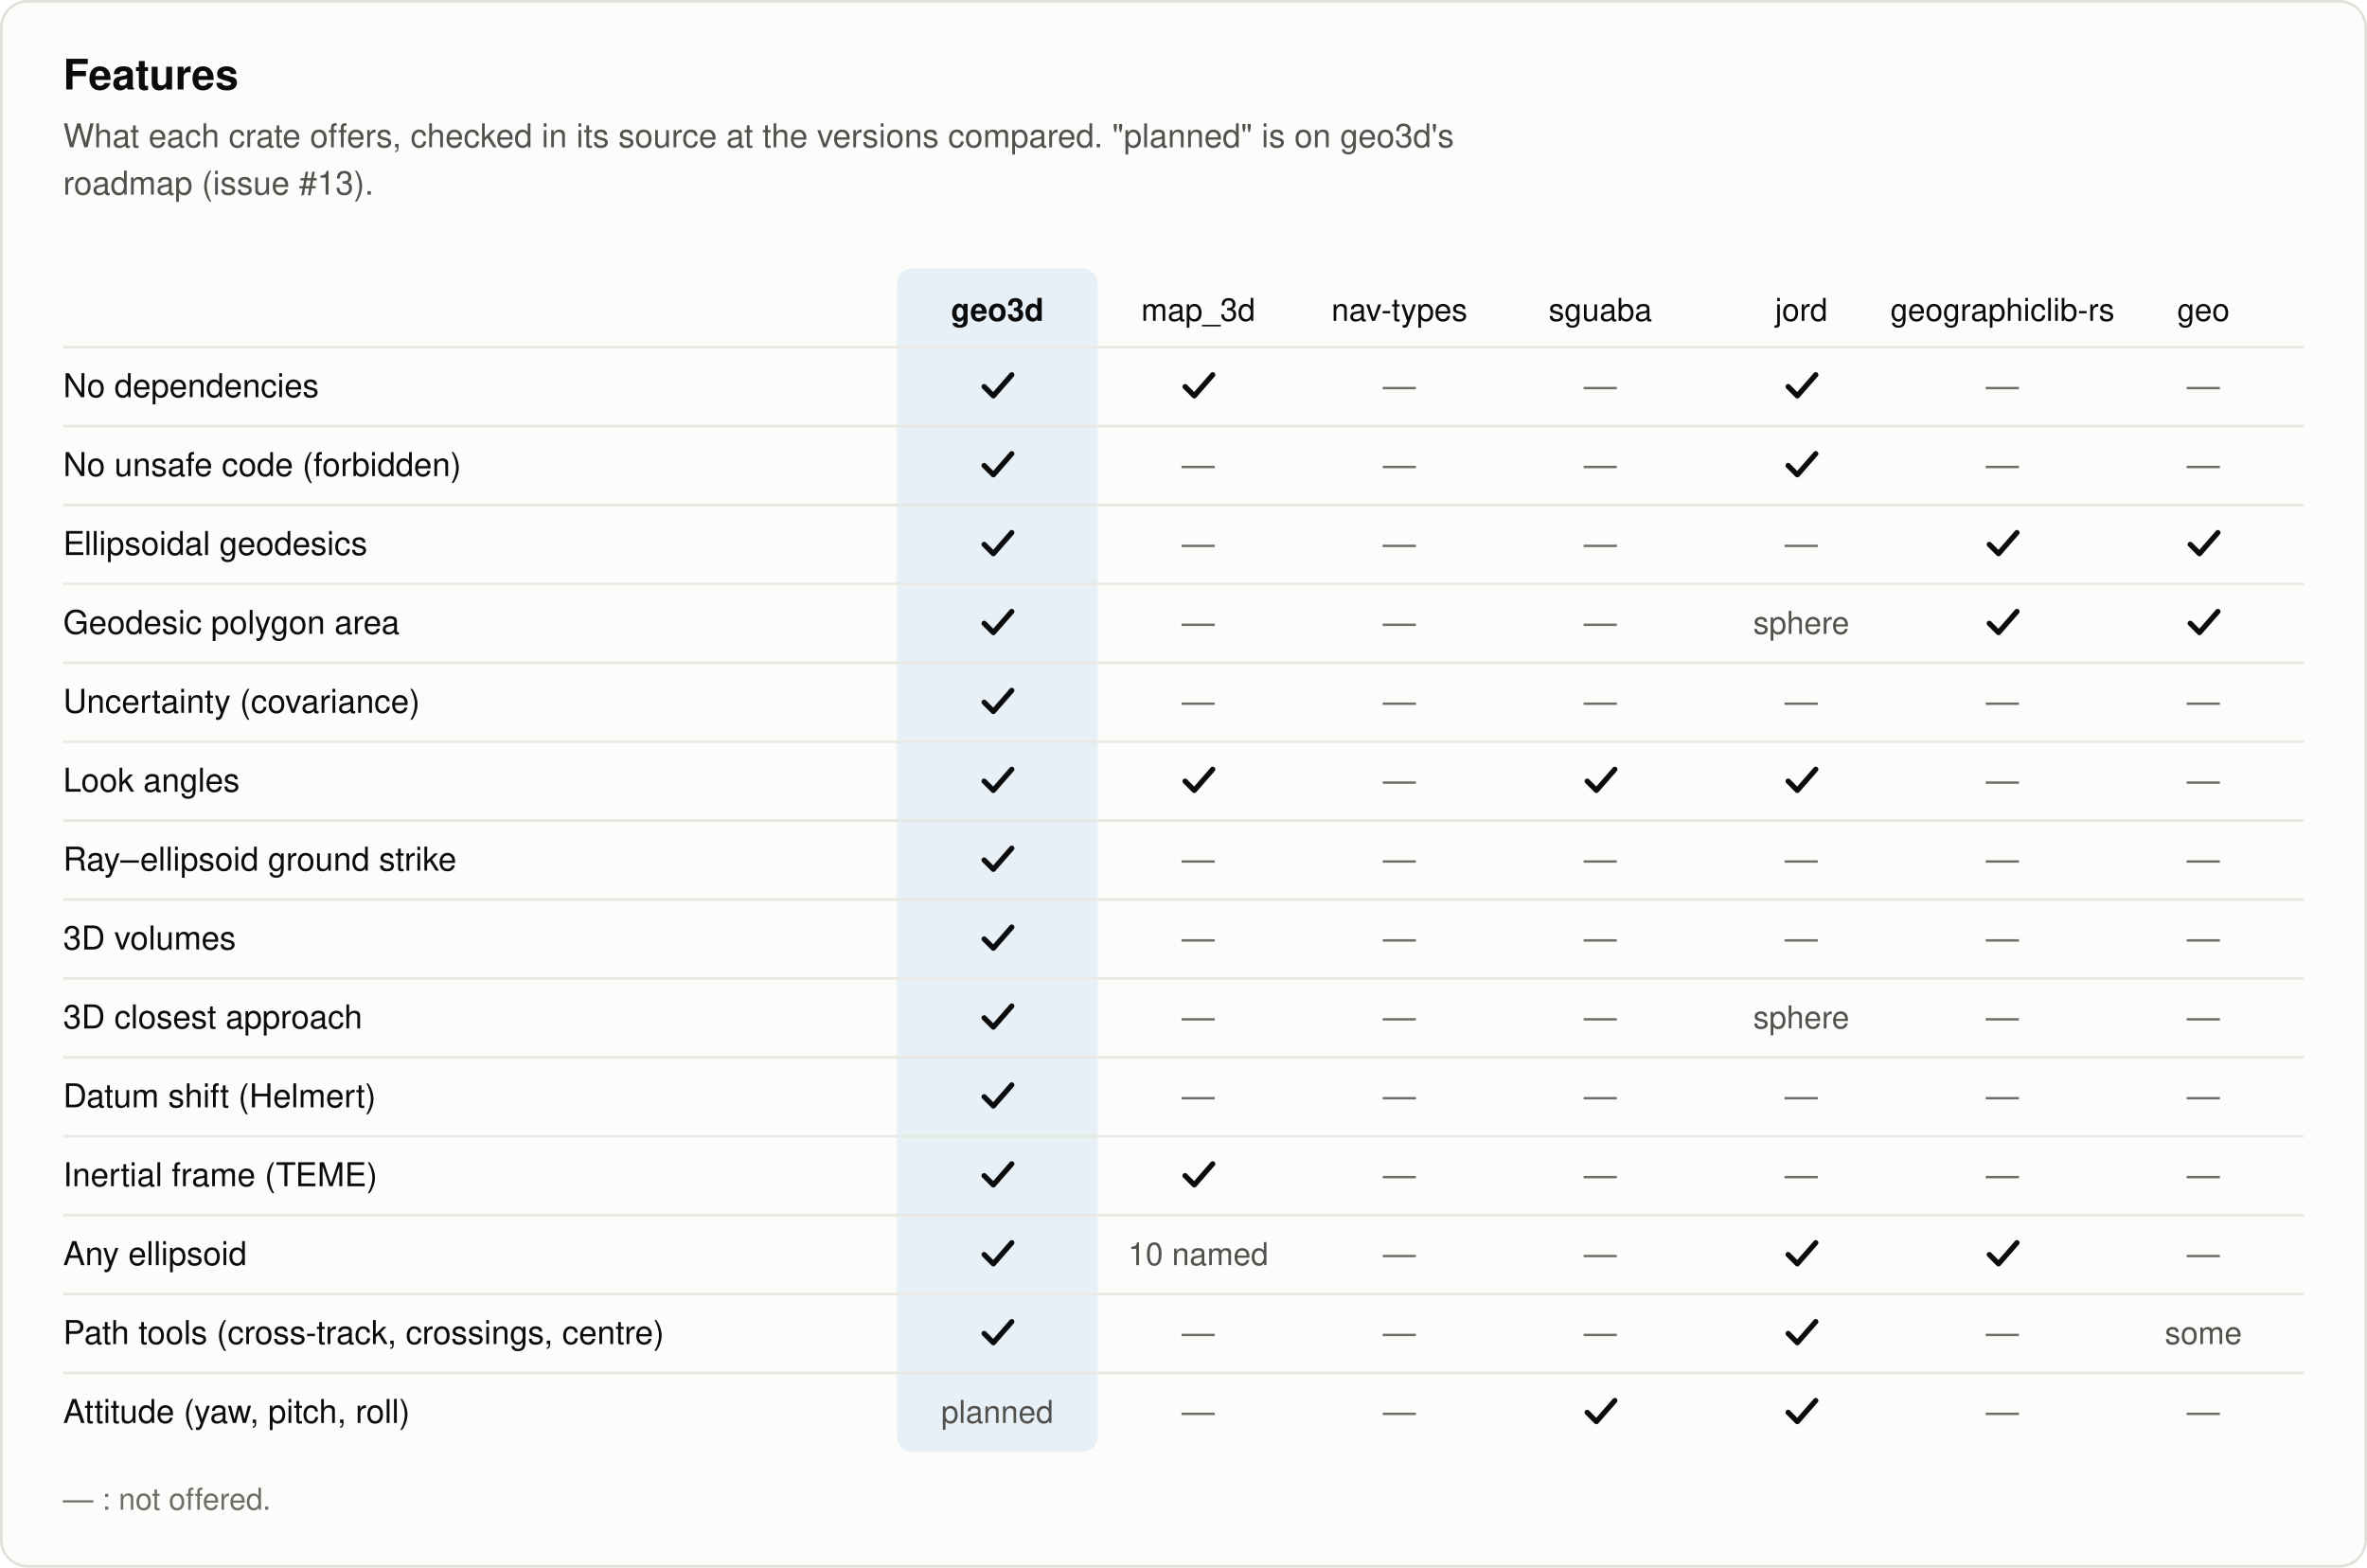
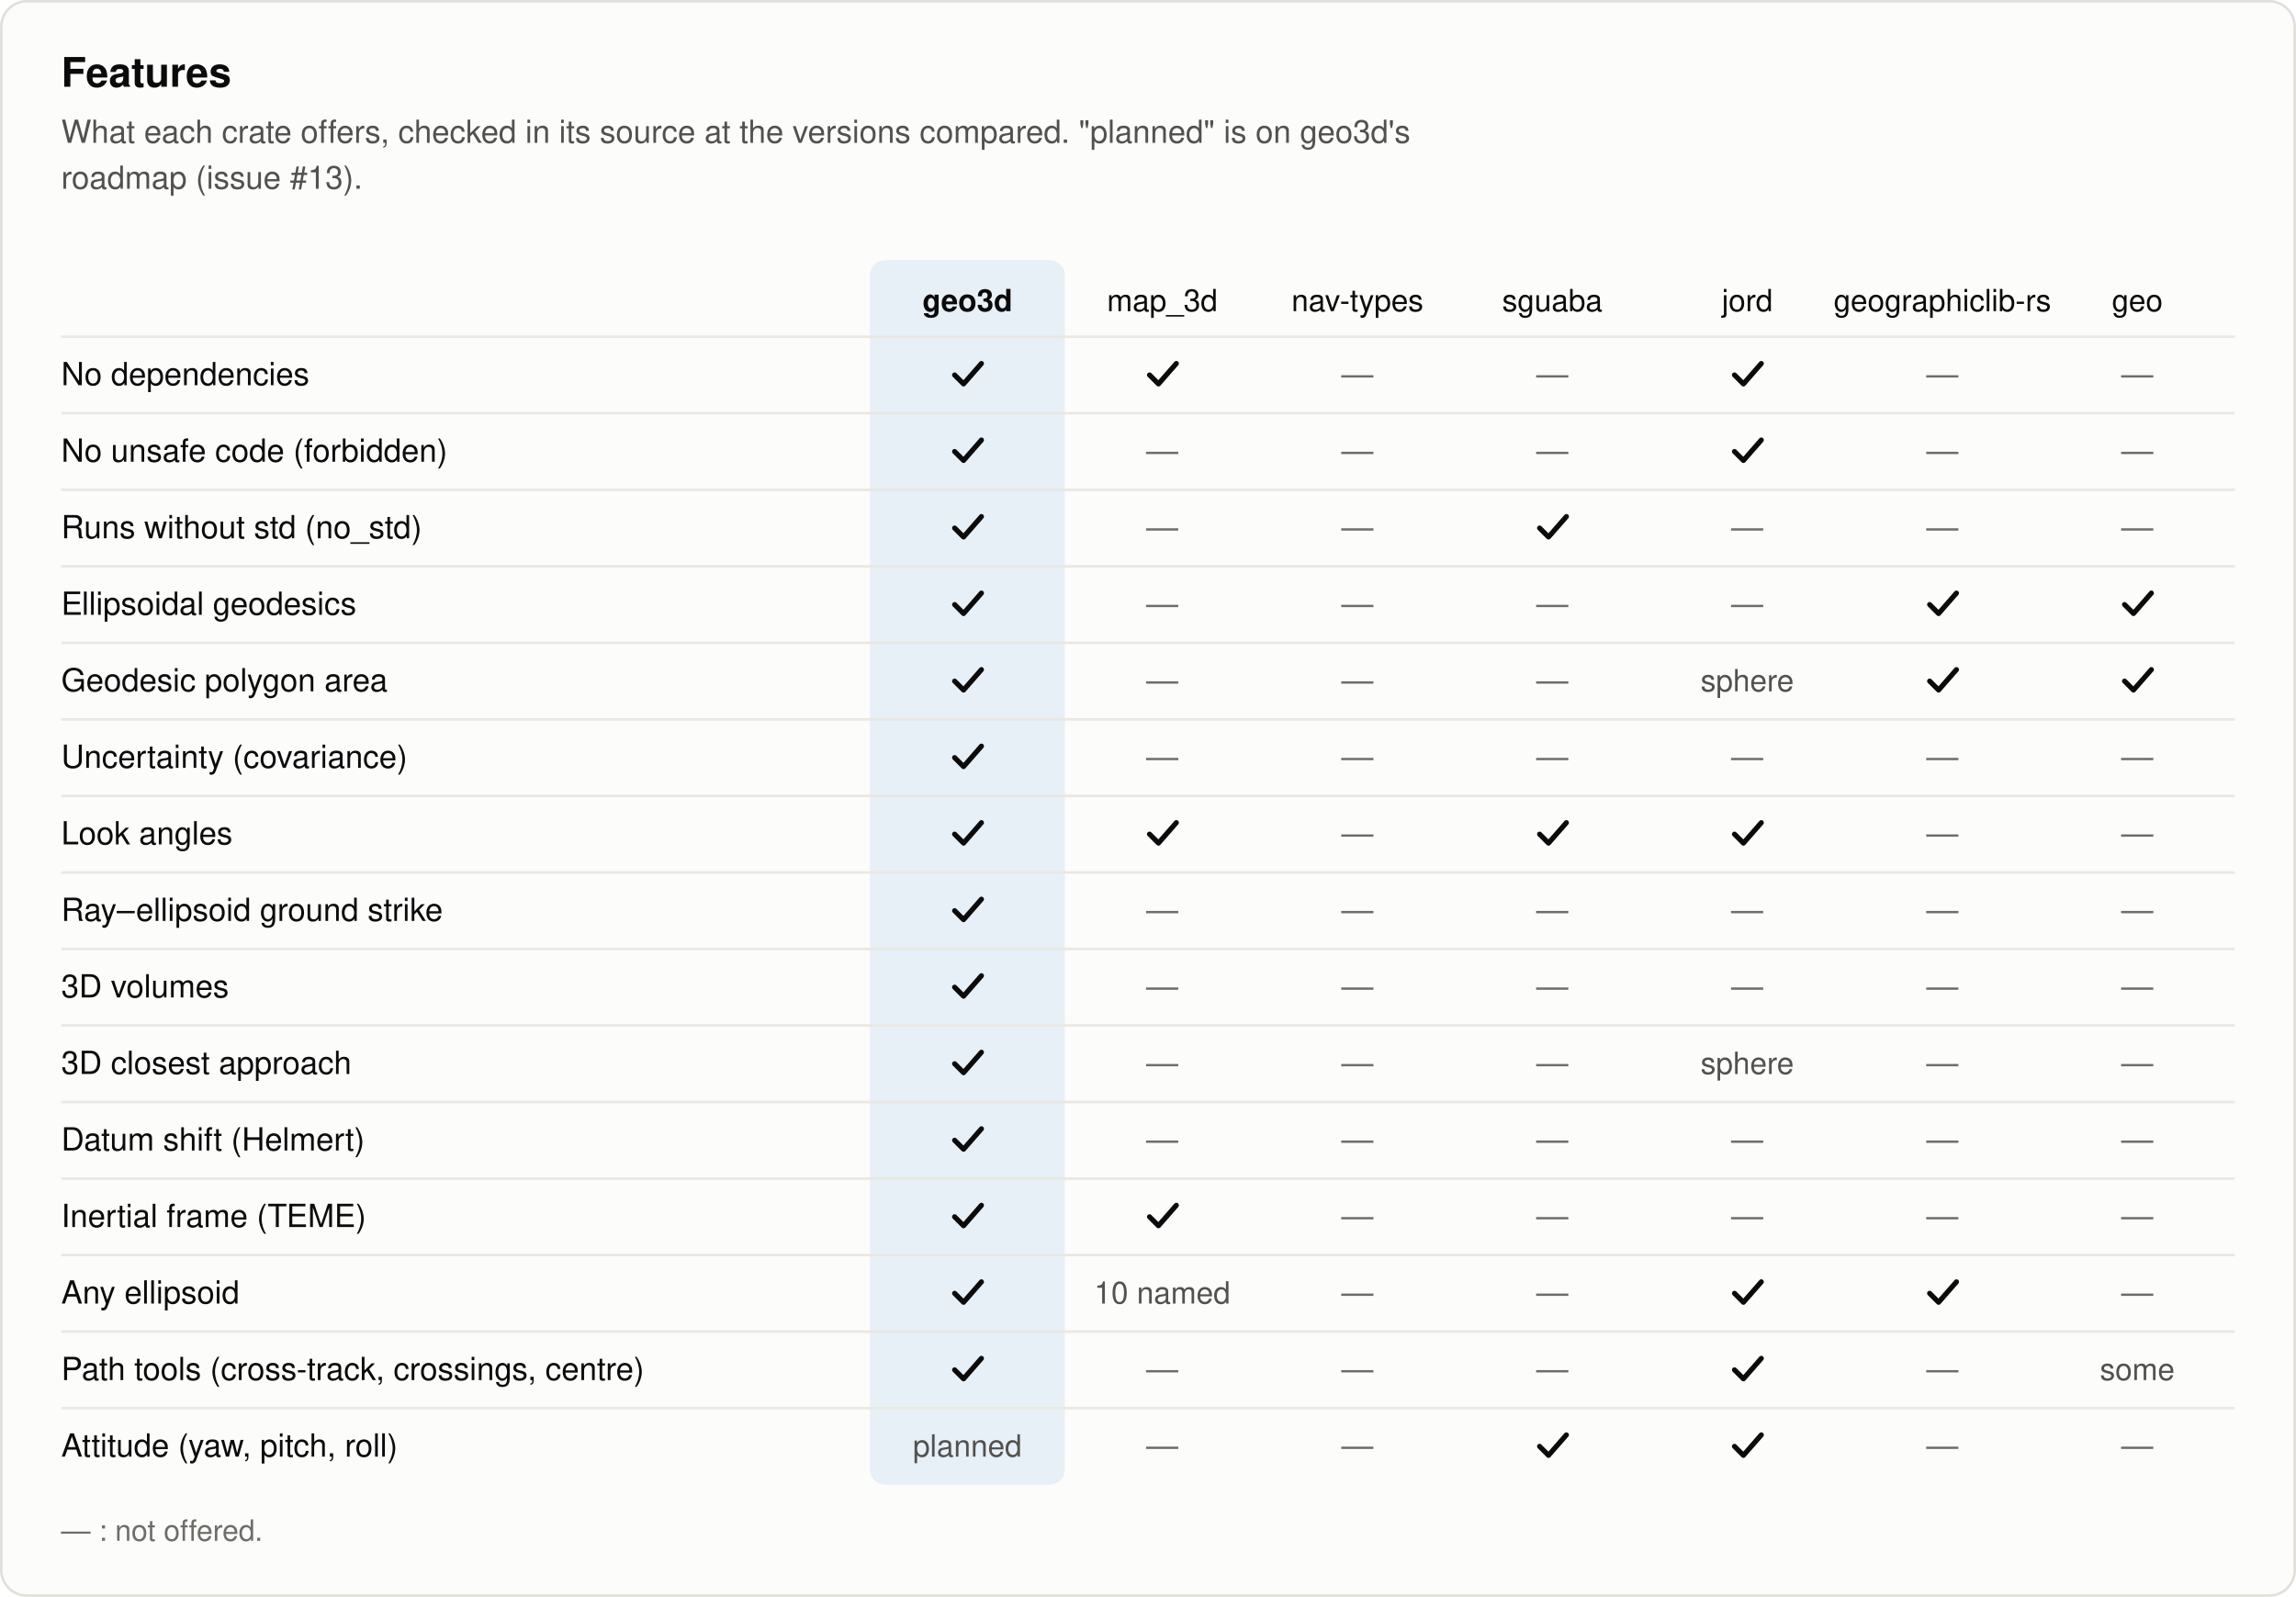
- <svg xmlns="http://www.w3.org/2000/svg" width="900" height="596" viewBox="0 0 900 596" font-family="system-ui, -apple-system, 'Segoe UI', Helvetica, Arial, sans-serif" role="img" aria-label="Feature matrix: geo3d is the only crate with ground strike, 3D volumes, closest approach, covariance and datum shifts">
-   <rect x="0.5" y="0.5" width="899" height="595" rx="10" fill="#fcfcfb" stroke="#e1e0d9" />
+ <svg xmlns="http://www.w3.org/2000/svg" width="900" height="626" viewBox="0 0 900 626" font-family="system-ui, -apple-system, 'Segoe UI', Helvetica, Arial, sans-serif" role="img" aria-label="Feature matrix: geo3d is the only crate with ground strike, 3D volumes, closest approach, covariance and datum shifts">
+   <rect x="0.5" y="0.5" width="899" height="625" rx="10" fill="#fcfcfb" stroke="#e1e0d9" />
  <text x="24.0" y="34.0" font-size="16" font-weight="600" fill="#0b0b0b" text-anchor="start">Features</text>
  <text x="24.0" y="56.0" font-size="12.5" font-weight="400" fill="#52514e" text-anchor="start">What each crate offers, checked in its source at the versions compared. "planned" is on geo3d's</text>
  <text x="24.0" y="74.0" font-size="12.5" font-weight="400" fill="#52514e" text-anchor="start">roadmap (issue #13).</text>
-   <rect x="341.0" y="102.0" width="76.4" height="450.0" rx="6" fill="#e7eff7" />
+   <rect x="341.0" y="102.0" width="76.4" height="480.0" rx="6" fill="#e7eff7" />
  <text x="379.2" y="122.0" font-size="12" font-weight="600" fill="#0b0b0b" text-anchor="middle">geo3d</text>
  <text x="455.6" y="122.0" font-size="12" font-weight="500" fill="#0b0b0b" text-anchor="middle">map_3d</text>
  <text x="532.1" y="122.0" font-size="12" font-weight="500" fill="#0b0b0b" text-anchor="middle">nav-types</text>
  <text x="608.5" y="122.0" font-size="12" font-weight="500" fill="#0b0b0b" text-anchor="middle">sguaba</text>
  <text x="684.9" y="122.0" font-size="12" font-weight="500" fill="#0b0b0b" text-anchor="middle">jord</text>
  <text x="761.4" y="122.0" font-size="12" font-weight="500" fill="#0b0b0b" text-anchor="middle">geographiclib-rs</text>
  <text x="837.8" y="122.0" font-size="12" font-weight="500" fill="#0b0b0b" text-anchor="middle">geo</text>
  <line x1="24" y1="132.0" x2="876" y2="132.0" stroke="#e9e8e2" />
  <text x="24.0" y="151.0" font-size="12.5" font-weight="400" fill="#0b0b0b" text-anchor="start">No dependencies</text>
  <path d="M374.2,147.0 L377.7,150.5 L384.7,142.5" stroke="#0b0b0b" stroke-width="2" fill="none" stroke-linecap="round" stroke-linejoin="round" />
  <path d="M450.6,147.0 L454.1,150.5 L461.1,142.5" stroke="#0b0b0b" stroke-width="2" fill="none" stroke-linecap="round" stroke-linejoin="round" />
  <text x="532.1" y="151.0" font-size="12.5" font-weight="400" fill="#6f6d68" text-anchor="middle">—</text>
  <text x="608.5" y="151.0" font-size="12.5" font-weight="400" fill="#6f6d68" text-anchor="middle">—</text>
  <path d="M679.9,147.0 L683.4,150.5 L690.4,142.5" stroke="#0b0b0b" stroke-width="2" fill="none" stroke-linecap="round" stroke-linejoin="round" />
  <text x="761.4" y="151.0" font-size="12.5" font-weight="400" fill="#6f6d68" text-anchor="middle">—</text>
  <text x="837.8" y="151.0" font-size="12.5" font-weight="400" fill="#6f6d68" text-anchor="middle">—</text>
  <line x1="24" y1="162.0" x2="876" y2="162.0" stroke="#e9e8e2" />
  <text x="24.0" y="181.0" font-size="12.5" font-weight="400" fill="#0b0b0b" text-anchor="start">No unsafe code (forbidden)</text>
  <path d="M374.2,177.0 L377.7,180.5 L384.7,172.5" stroke="#0b0b0b" stroke-width="2" fill="none" stroke-linecap="round" stroke-linejoin="round" />
  <text x="455.6" y="181.0" font-size="12.5" font-weight="400" fill="#6f6d68" text-anchor="middle">—</text>
  <text x="532.1" y="181.0" font-size="12.5" font-weight="400" fill="#6f6d68" text-anchor="middle">—</text>
  <text x="608.5" y="181.0" font-size="12.5" font-weight="400" fill="#6f6d68" text-anchor="middle">—</text>
  <path d="M679.9,177.0 L683.4,180.5 L690.4,172.5" stroke="#0b0b0b" stroke-width="2" fill="none" stroke-linecap="round" stroke-linejoin="round" />
  <text x="761.4" y="181.0" font-size="12.5" font-weight="400" fill="#6f6d68" text-anchor="middle">—</text>
  <text x="837.8" y="181.0" font-size="12.5" font-weight="400" fill="#6f6d68" text-anchor="middle">—</text>
  <line x1="24" y1="192.0" x2="876" y2="192.0" stroke="#e9e8e2" />
-   <text x="24.0" y="211.0" font-size="12.5" font-weight="400" fill="#0b0b0b" text-anchor="start">Ellipsoidal geodesics</text>
+   <text x="24.0" y="211.0" font-size="12.5" font-weight="400" fill="#0b0b0b" text-anchor="start">Runs without std (no_std)</text>
  <path d="M374.2,207.0 L377.7,210.5 L384.7,202.5" stroke="#0b0b0b" stroke-width="2" fill="none" stroke-linecap="round" stroke-linejoin="round" />
  <text x="455.6" y="211.0" font-size="12.5" font-weight="400" fill="#6f6d68" text-anchor="middle">—</text>
  <text x="532.1" y="211.0" font-size="12.5" font-weight="400" fill="#6f6d68" text-anchor="middle">—</text>
-   <text x="608.5" y="211.0" font-size="12.5" font-weight="400" fill="#6f6d68" text-anchor="middle">—</text>
+   <path d="M603.5,207.0 L607.0,210.5 L614.0,202.5" stroke="#0b0b0b" stroke-width="2" fill="none" stroke-linecap="round" stroke-linejoin="round" />
  <text x="684.9" y="211.0" font-size="12.5" font-weight="400" fill="#6f6d68" text-anchor="middle">—</text>
-   <path d="M756.4,207.0 L759.9,210.5 L766.9,202.5" stroke="#0b0b0b" stroke-width="2" fill="none" stroke-linecap="round" stroke-linejoin="round" />
-   <path d="M832.8,207.0 L836.3,210.5 L843.3,202.5" stroke="#0b0b0b" stroke-width="2" fill="none" stroke-linecap="round" stroke-linejoin="round" />
+   <text x="761.4" y="211.0" font-size="12.5" font-weight="400" fill="#6f6d68" text-anchor="middle">—</text>
+   <text x="837.8" y="211.0" font-size="12.5" font-weight="400" fill="#6f6d68" text-anchor="middle">—</text>
  <line x1="24" y1="222.0" x2="876" y2="222.0" stroke="#e9e8e2" />
-   <text x="24.0" y="241.0" font-size="12.5" font-weight="400" fill="#0b0b0b" text-anchor="start">Geodesic polygon area</text>
+   <text x="24.0" y="241.0" font-size="12.5" font-weight="400" fill="#0b0b0b" text-anchor="start">Ellipsoidal geodesics</text>
  <path d="M374.2,237.0 L377.7,240.5 L384.7,232.5" stroke="#0b0b0b" stroke-width="2" fill="none" stroke-linecap="round" stroke-linejoin="round" />
  <text x="455.6" y="241.0" font-size="12.5" font-weight="400" fill="#6f6d68" text-anchor="middle">—</text>
  <text x="532.1" y="241.0" font-size="12.5" font-weight="400" fill="#6f6d68" text-anchor="middle">—</text>
  <text x="608.5" y="241.0" font-size="12.5" font-weight="400" fill="#6f6d68" text-anchor="middle">—</text>
-   <text x="684.9" y="241.0" font-size="12" font-weight="500" fill="#52514e" text-anchor="middle">sphere</text>
+   <text x="684.9" y="241.0" font-size="12.5" font-weight="400" fill="#6f6d68" text-anchor="middle">—</text>
  <path d="M756.4,237.0 L759.9,240.5 L766.9,232.5" stroke="#0b0b0b" stroke-width="2" fill="none" stroke-linecap="round" stroke-linejoin="round" />
  <path d="M832.8,237.0 L836.3,240.5 L843.3,232.5" stroke="#0b0b0b" stroke-width="2" fill="none" stroke-linecap="round" stroke-linejoin="round" />
  <line x1="24" y1="252.0" x2="876" y2="252.0" stroke="#e9e8e2" />
-   <text x="24.0" y="271.0" font-size="12.5" font-weight="400" fill="#0b0b0b" text-anchor="start">Uncertainty (covariance)</text>
+   <text x="24.0" y="271.0" font-size="12.5" font-weight="400" fill="#0b0b0b" text-anchor="start">Geodesic polygon area</text>
  <path d="M374.2,267.0 L377.7,270.5 L384.7,262.5" stroke="#0b0b0b" stroke-width="2" fill="none" stroke-linecap="round" stroke-linejoin="round" />
  <text x="455.6" y="271.0" font-size="12.5" font-weight="400" fill="#6f6d68" text-anchor="middle">—</text>
  <text x="532.1" y="271.0" font-size="12.5" font-weight="400" fill="#6f6d68" text-anchor="middle">—</text>
  <text x="608.5" y="271.0" font-size="12.5" font-weight="400" fill="#6f6d68" text-anchor="middle">—</text>
-   <text x="684.9" y="271.0" font-size="12.5" font-weight="400" fill="#6f6d68" text-anchor="middle">—</text>
-   <text x="761.4" y="271.0" font-size="12.5" font-weight="400" fill="#6f6d68" text-anchor="middle">—</text>
-   <text x="837.8" y="271.0" font-size="12.5" font-weight="400" fill="#6f6d68" text-anchor="middle">—</text>
+   <text x="684.9" y="271.0" font-size="12" font-weight="500" fill="#52514e" text-anchor="middle">sphere</text>
+   <path d="M756.4,267.0 L759.9,270.5 L766.9,262.5" stroke="#0b0b0b" stroke-width="2" fill="none" stroke-linecap="round" stroke-linejoin="round" />
+   <path d="M832.8,267.0 L836.3,270.5 L843.3,262.5" stroke="#0b0b0b" stroke-width="2" fill="none" stroke-linecap="round" stroke-linejoin="round" />
  <line x1="24" y1="282.0" x2="876" y2="282.0" stroke="#e9e8e2" />
-   <text x="24.0" y="301.0" font-size="12.5" font-weight="400" fill="#0b0b0b" text-anchor="start">Look angles</text>
+   <text x="24.0" y="301.0" font-size="12.5" font-weight="400" fill="#0b0b0b" text-anchor="start">Uncertainty (covariance)</text>
  <path d="M374.2,297.0 L377.7,300.5 L384.7,292.5" stroke="#0b0b0b" stroke-width="2" fill="none" stroke-linecap="round" stroke-linejoin="round" />
-   <path d="M450.6,297.0 L454.1,300.5 L461.1,292.5" stroke="#0b0b0b" stroke-width="2" fill="none" stroke-linecap="round" stroke-linejoin="round" />
+   <text x="455.6" y="301.0" font-size="12.5" font-weight="400" fill="#6f6d68" text-anchor="middle">—</text>
  <text x="532.1" y="301.0" font-size="12.5" font-weight="400" fill="#6f6d68" text-anchor="middle">—</text>
-   <path d="M603.5,297.0 L607.0,300.5 L614.0,292.5" stroke="#0b0b0b" stroke-width="2" fill="none" stroke-linecap="round" stroke-linejoin="round" />
-   <path d="M679.9,297.0 L683.4,300.5 L690.4,292.5" stroke="#0b0b0b" stroke-width="2" fill="none" stroke-linecap="round" stroke-linejoin="round" />
+   <text x="608.5" y="301.0" font-size="12.5" font-weight="400" fill="#6f6d68" text-anchor="middle">—</text>
+   <text x="684.9" y="301.0" font-size="12.5" font-weight="400" fill="#6f6d68" text-anchor="middle">—</text>
  <text x="761.4" y="301.0" font-size="12.5" font-weight="400" fill="#6f6d68" text-anchor="middle">—</text>
  <text x="837.8" y="301.0" font-size="12.5" font-weight="400" fill="#6f6d68" text-anchor="middle">—</text>
  <line x1="24" y1="312.0" x2="876" y2="312.0" stroke="#e9e8e2" />
-   <text x="24.0" y="331.0" font-size="12.5" font-weight="400" fill="#0b0b0b" text-anchor="start">Ray–ellipsoid ground strike</text>
+   <text x="24.0" y="331.0" font-size="12.5" font-weight="400" fill="#0b0b0b" text-anchor="start">Look angles</text>
  <path d="M374.2,327.0 L377.7,330.5 L384.7,322.5" stroke="#0b0b0b" stroke-width="2" fill="none" stroke-linecap="round" stroke-linejoin="round" />
-   <text x="455.6" y="331.0" font-size="12.5" font-weight="400" fill="#6f6d68" text-anchor="middle">—</text>
+   <path d="M450.6,327.0 L454.1,330.5 L461.1,322.5" stroke="#0b0b0b" stroke-width="2" fill="none" stroke-linecap="round" stroke-linejoin="round" />
  <text x="532.1" y="331.0" font-size="12.5" font-weight="400" fill="#6f6d68" text-anchor="middle">—</text>
-   <text x="608.5" y="331.0" font-size="12.5" font-weight="400" fill="#6f6d68" text-anchor="middle">—</text>
-   <text x="684.9" y="331.0" font-size="12.5" font-weight="400" fill="#6f6d68" text-anchor="middle">—</text>
+   <path d="M603.5,327.0 L607.0,330.5 L614.0,322.5" stroke="#0b0b0b" stroke-width="2" fill="none" stroke-linecap="round" stroke-linejoin="round" />
+   <path d="M679.9,327.0 L683.4,330.5 L690.4,322.5" stroke="#0b0b0b" stroke-width="2" fill="none" stroke-linecap="round" stroke-linejoin="round" />
  <text x="761.4" y="331.0" font-size="12.5" font-weight="400" fill="#6f6d68" text-anchor="middle">—</text>
  <text x="837.8" y="331.0" font-size="12.5" font-weight="400" fill="#6f6d68" text-anchor="middle">—</text>
  <line x1="24" y1="342.0" x2="876" y2="342.0" stroke="#e9e8e2" />
-   <text x="24.0" y="361.0" font-size="12.5" font-weight="400" fill="#0b0b0b" text-anchor="start">3D volumes</text>
+   <text x="24.0" y="361.0" font-size="12.5" font-weight="400" fill="#0b0b0b" text-anchor="start">Ray–ellipsoid ground strike</text>
  <path d="M374.2,357.0 L377.7,360.5 L384.7,352.5" stroke="#0b0b0b" stroke-width="2" fill="none" stroke-linecap="round" stroke-linejoin="round" />
  <text x="455.6" y="361.0" font-size="12.5" font-weight="400" fill="#6f6d68" text-anchor="middle">—</text>
  <text x="532.1" y="361.0" font-size="12.5" font-weight="400" fill="#6f6d68" text-anchor="middle">—</text>
  <text x="608.5" y="361.0" font-size="12.5" font-weight="400" fill="#6f6d68" text-anchor="middle">—</text>
  <text x="684.9" y="361.0" font-size="12.5" font-weight="400" fill="#6f6d68" text-anchor="middle">—</text>
  <text x="761.4" y="361.0" font-size="12.5" font-weight="400" fill="#6f6d68" text-anchor="middle">—</text>
  <text x="837.8" y="361.0" font-size="12.5" font-weight="400" fill="#6f6d68" text-anchor="middle">—</text>
  <line x1="24" y1="372.0" x2="876" y2="372.0" stroke="#e9e8e2" />
-   <text x="24.0" y="391.0" font-size="12.5" font-weight="400" fill="#0b0b0b" text-anchor="start">3D closest approach</text>
+   <text x="24.0" y="391.0" font-size="12.5" font-weight="400" fill="#0b0b0b" text-anchor="start">3D volumes</text>
  <path d="M374.2,387.0 L377.7,390.5 L384.7,382.5" stroke="#0b0b0b" stroke-width="2" fill="none" stroke-linecap="round" stroke-linejoin="round" />
  <text x="455.6" y="391.0" font-size="12.5" font-weight="400" fill="#6f6d68" text-anchor="middle">—</text>
  <text x="532.1" y="391.0" font-size="12.5" font-weight="400" fill="#6f6d68" text-anchor="middle">—</text>
  <text x="608.5" y="391.0" font-size="12.5" font-weight="400" fill="#6f6d68" text-anchor="middle">—</text>
-   <text x="684.9" y="391.0" font-size="12" font-weight="500" fill="#52514e" text-anchor="middle">sphere</text>
+   <text x="684.9" y="391.0" font-size="12.5" font-weight="400" fill="#6f6d68" text-anchor="middle">—</text>
  <text x="761.4" y="391.0" font-size="12.5" font-weight="400" fill="#6f6d68" text-anchor="middle">—</text>
  <text x="837.8" y="391.0" font-size="12.5" font-weight="400" fill="#6f6d68" text-anchor="middle">—</text>
  <line x1="24" y1="402.0" x2="876" y2="402.0" stroke="#e9e8e2" />
-   <text x="24.0" y="421.0" font-size="12.5" font-weight="400" fill="#0b0b0b" text-anchor="start">Datum shift (Helmert)</text>
+   <text x="24.0" y="421.0" font-size="12.5" font-weight="400" fill="#0b0b0b" text-anchor="start">3D closest approach</text>
  <path d="M374.2,417.0 L377.7,420.5 L384.7,412.5" stroke="#0b0b0b" stroke-width="2" fill="none" stroke-linecap="round" stroke-linejoin="round" />
  <text x="455.6" y="421.0" font-size="12.5" font-weight="400" fill="#6f6d68" text-anchor="middle">—</text>
  <text x="532.1" y="421.0" font-size="12.5" font-weight="400" fill="#6f6d68" text-anchor="middle">—</text>
  <text x="608.5" y="421.0" font-size="12.5" font-weight="400" fill="#6f6d68" text-anchor="middle">—</text>
-   <text x="684.9" y="421.0" font-size="12.5" font-weight="400" fill="#6f6d68" text-anchor="middle">—</text>
+   <text x="684.9" y="421.0" font-size="12" font-weight="500" fill="#52514e" text-anchor="middle">sphere</text>
  <text x="761.4" y="421.0" font-size="12.5" font-weight="400" fill="#6f6d68" text-anchor="middle">—</text>
  <text x="837.8" y="421.0" font-size="12.5" font-weight="400" fill="#6f6d68" text-anchor="middle">—</text>
  <line x1="24" y1="432.0" x2="876" y2="432.0" stroke="#e9e8e2" />
-   <text x="24.0" y="451.0" font-size="12.5" font-weight="400" fill="#0b0b0b" text-anchor="start">Inertial frame (TEME)</text>
+   <text x="24.0" y="451.0" font-size="12.5" font-weight="400" fill="#0b0b0b" text-anchor="start">Datum shift (Helmert)</text>
  <path d="M374.2,447.0 L377.7,450.5 L384.7,442.5" stroke="#0b0b0b" stroke-width="2" fill="none" stroke-linecap="round" stroke-linejoin="round" />
-   <path d="M450.6,447.0 L454.1,450.5 L461.1,442.5" stroke="#0b0b0b" stroke-width="2" fill="none" stroke-linecap="round" stroke-linejoin="round" />
+   <text x="455.6" y="451.0" font-size="12.5" font-weight="400" fill="#6f6d68" text-anchor="middle">—</text>
  <text x="532.1" y="451.0" font-size="12.5" font-weight="400" fill="#6f6d68" text-anchor="middle">—</text>
  <text x="608.5" y="451.0" font-size="12.5" font-weight="400" fill="#6f6d68" text-anchor="middle">—</text>
  <text x="684.9" y="451.0" font-size="12.5" font-weight="400" fill="#6f6d68" text-anchor="middle">—</text>
  <text x="761.4" y="451.0" font-size="12.5" font-weight="400" fill="#6f6d68" text-anchor="middle">—</text>
  <text x="837.8" y="451.0" font-size="12.5" font-weight="400" fill="#6f6d68" text-anchor="middle">—</text>
  <line x1="24" y1="462.0" x2="876" y2="462.0" stroke="#e9e8e2" />
-   <text x="24.0" y="481.0" font-size="12.5" font-weight="400" fill="#0b0b0b" text-anchor="start">Any ellipsoid</text>
+   <text x="24.0" y="481.0" font-size="12.5" font-weight="400" fill="#0b0b0b" text-anchor="start">Inertial frame (TEME)</text>
  <path d="M374.2,477.0 L377.7,480.5 L384.7,472.5" stroke="#0b0b0b" stroke-width="2" fill="none" stroke-linecap="round" stroke-linejoin="round" />
-   <text x="455.6" y="481.0" font-size="12" font-weight="500" fill="#52514e" text-anchor="middle">10 named</text>
+   <path d="M450.6,477.0 L454.1,480.5 L461.1,472.5" stroke="#0b0b0b" stroke-width="2" fill="none" stroke-linecap="round" stroke-linejoin="round" />
  <text x="532.1" y="481.0" font-size="12.5" font-weight="400" fill="#6f6d68" text-anchor="middle">—</text>
  <text x="608.5" y="481.0" font-size="12.5" font-weight="400" fill="#6f6d68" text-anchor="middle">—</text>
-   <path d="M679.9,477.0 L683.4,480.5 L690.4,472.5" stroke="#0b0b0b" stroke-width="2" fill="none" stroke-linecap="round" stroke-linejoin="round" />
-   <path d="M756.4,477.0 L759.9,480.5 L766.9,472.5" stroke="#0b0b0b" stroke-width="2" fill="none" stroke-linecap="round" stroke-linejoin="round" />
+   <text x="684.9" y="481.0" font-size="12.5" font-weight="400" fill="#6f6d68" text-anchor="middle">—</text>
+   <text x="761.4" y="481.0" font-size="12.5" font-weight="400" fill="#6f6d68" text-anchor="middle">—</text>
  <text x="837.8" y="481.0" font-size="12.5" font-weight="400" fill="#6f6d68" text-anchor="middle">—</text>
  <line x1="24" y1="492.0" x2="876" y2="492.0" stroke="#e9e8e2" />
-   <text x="24.0" y="511.0" font-size="12.5" font-weight="400" fill="#0b0b0b" text-anchor="start">Path tools (cross-track, crossings, centre)</text>
+   <text x="24.0" y="511.0" font-size="12.5" font-weight="400" fill="#0b0b0b" text-anchor="start">Any ellipsoid</text>
  <path d="M374.2,507.0 L377.7,510.5 L384.7,502.5" stroke="#0b0b0b" stroke-width="2" fill="none" stroke-linecap="round" stroke-linejoin="round" />
-   <text x="455.6" y="511.0" font-size="12.5" font-weight="400" fill="#6f6d68" text-anchor="middle">—</text>
+   <text x="455.6" y="511.0" font-size="12" font-weight="500" fill="#52514e" text-anchor="middle">10 named</text>
  <text x="532.1" y="511.0" font-size="12.5" font-weight="400" fill="#6f6d68" text-anchor="middle">—</text>
  <text x="608.5" y="511.0" font-size="12.5" font-weight="400" fill="#6f6d68" text-anchor="middle">—</text>
  <path d="M679.9,507.0 L683.4,510.5 L690.4,502.5" stroke="#0b0b0b" stroke-width="2" fill="none" stroke-linecap="round" stroke-linejoin="round" />
-   <text x="761.4" y="511.0" font-size="12.5" font-weight="400" fill="#6f6d68" text-anchor="middle">—</text>
-   <text x="837.8" y="511.0" font-size="12" font-weight="500" fill="#52514e" text-anchor="middle">some</text>
+   <path d="M756.4,507.0 L759.9,510.5 L766.9,502.5" stroke="#0b0b0b" stroke-width="2" fill="none" stroke-linecap="round" stroke-linejoin="round" />
+   <text x="837.8" y="511.0" font-size="12.5" font-weight="400" fill="#6f6d68" text-anchor="middle">—</text>
  <line x1="24" y1="522.0" x2="876" y2="522.0" stroke="#e9e8e2" />
-   <text x="24.0" y="541.0" font-size="12.5" font-weight="400" fill="#0b0b0b" text-anchor="start">Attitude (yaw, pitch, roll)</text>
-   <text x="379.2" y="541.0" font-size="12" font-weight="500" fill="#52514e" text-anchor="middle">planned</text>
+   <text x="24.0" y="541.0" font-size="12.5" font-weight="400" fill="#0b0b0b" text-anchor="start">Path tools (cross-track, crossings, centre)</text>
+   <path d="M374.2,537.0 L377.7,540.5 L384.7,532.5" stroke="#0b0b0b" stroke-width="2" fill="none" stroke-linecap="round" stroke-linejoin="round" />
  <text x="455.6" y="541.0" font-size="12.5" font-weight="400" fill="#6f6d68" text-anchor="middle">—</text>
  <text x="532.1" y="541.0" font-size="12.5" font-weight="400" fill="#6f6d68" text-anchor="middle">—</text>
-   <path d="M603.5,537.0 L607.0,540.5 L614.0,532.5" stroke="#0b0b0b" stroke-width="2" fill="none" stroke-linecap="round" stroke-linejoin="round" />
+   <text x="608.5" y="541.0" font-size="12.5" font-weight="400" fill="#6f6d68" text-anchor="middle">—</text>
  <path d="M679.9,537.0 L683.4,540.5 L690.4,532.5" stroke="#0b0b0b" stroke-width="2" fill="none" stroke-linecap="round" stroke-linejoin="round" />
  <text x="761.4" y="541.0" font-size="12.5" font-weight="400" fill="#6f6d68" text-anchor="middle">—</text>
-   <text x="837.8" y="541.0" font-size="12.5" font-weight="400" fill="#6f6d68" text-anchor="middle">—</text>
-   <text x="24.0" y="574.0" font-size="11.5" font-weight="400" fill="#6f6d68" text-anchor="start">— : not offered.</text>
+   <text x="837.8" y="541.0" font-size="12" font-weight="500" fill="#52514e" text-anchor="middle">some</text>
+   <line x1="24" y1="552.0" x2="876" y2="552.0" stroke="#e9e8e2" />
+   <text x="24.0" y="571.0" font-size="12.5" font-weight="400" fill="#0b0b0b" text-anchor="start">Attitude (yaw, pitch, roll)</text>
+   <text x="379.2" y="571.0" font-size="12" font-weight="500" fill="#52514e" text-anchor="middle">planned</text>
+   <text x="455.6" y="571.0" font-size="12.5" font-weight="400" fill="#6f6d68" text-anchor="middle">—</text>
+   <text x="532.1" y="571.0" font-size="12.5" font-weight="400" fill="#6f6d68" text-anchor="middle">—</text>
+   <path d="M603.5,567.0 L607.0,570.5 L614.0,562.5" stroke="#0b0b0b" stroke-width="2" fill="none" stroke-linecap="round" stroke-linejoin="round" />
+   <path d="M679.9,567.0 L683.4,570.5 L690.4,562.5" stroke="#0b0b0b" stroke-width="2" fill="none" stroke-linecap="round" stroke-linejoin="round" />
+   <text x="761.4" y="571.0" font-size="12.5" font-weight="400" fill="#6f6d68" text-anchor="middle">—</text>
+   <text x="837.8" y="571.0" font-size="12.5" font-weight="400" fill="#6f6d68" text-anchor="middle">—</text>
+   <text x="24.0" y="604.0" font-size="11.5" font-weight="400" fill="#6f6d68" text-anchor="start">— : not offered.</text>
</svg>
